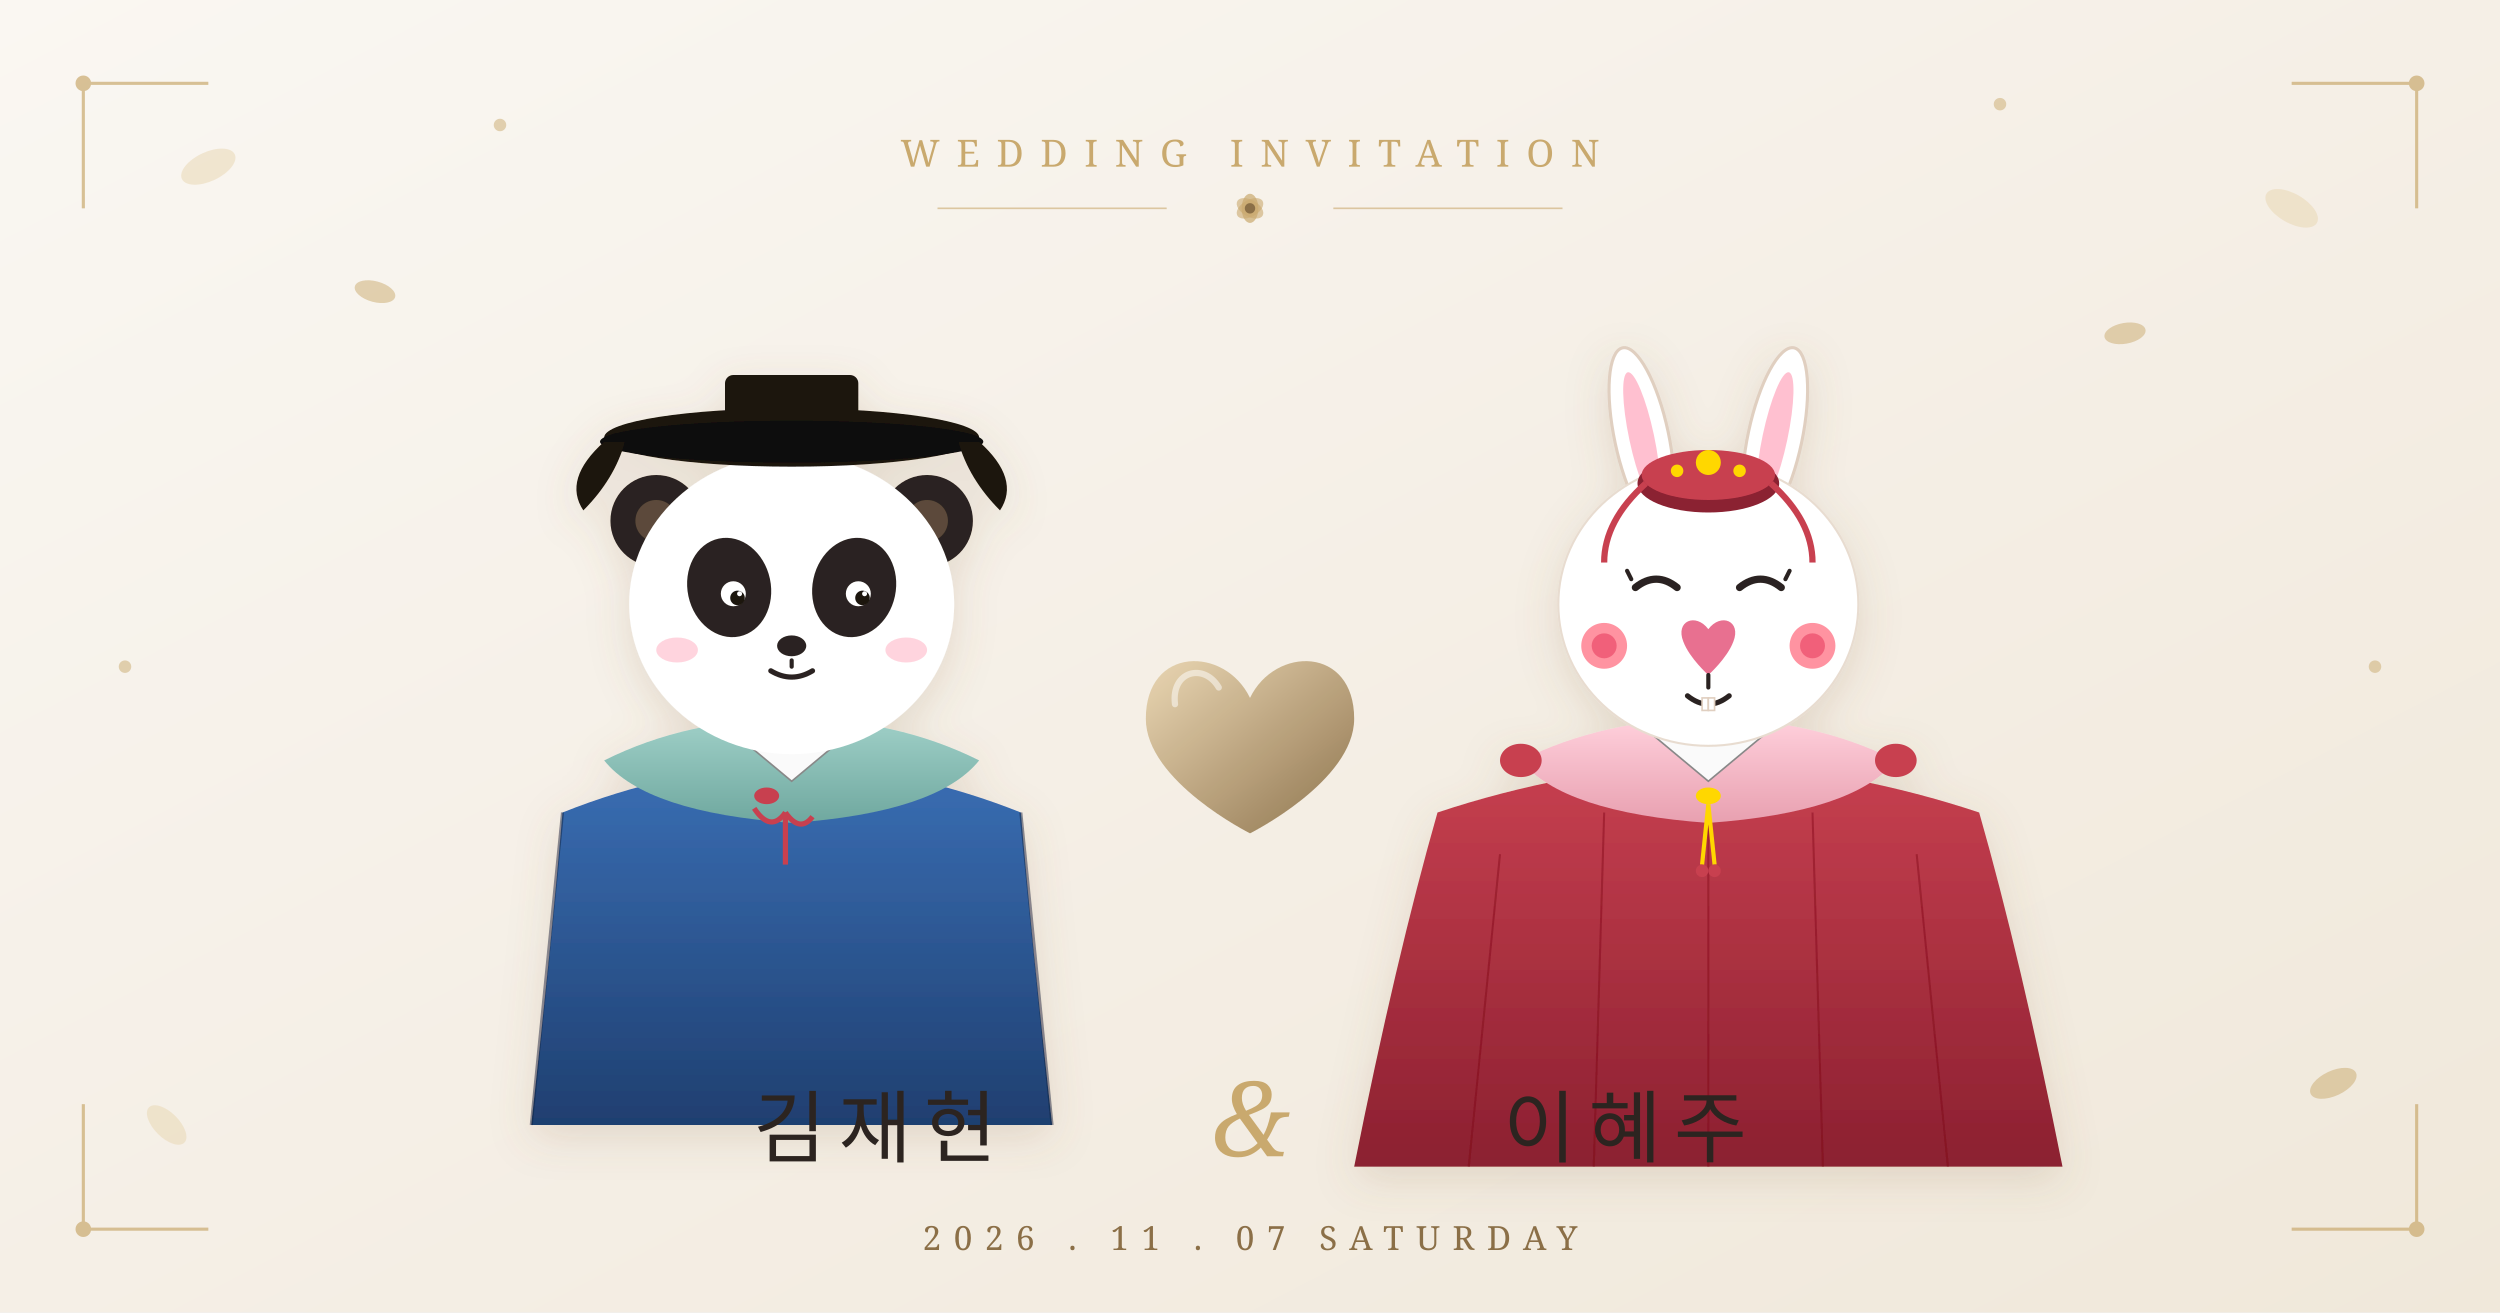
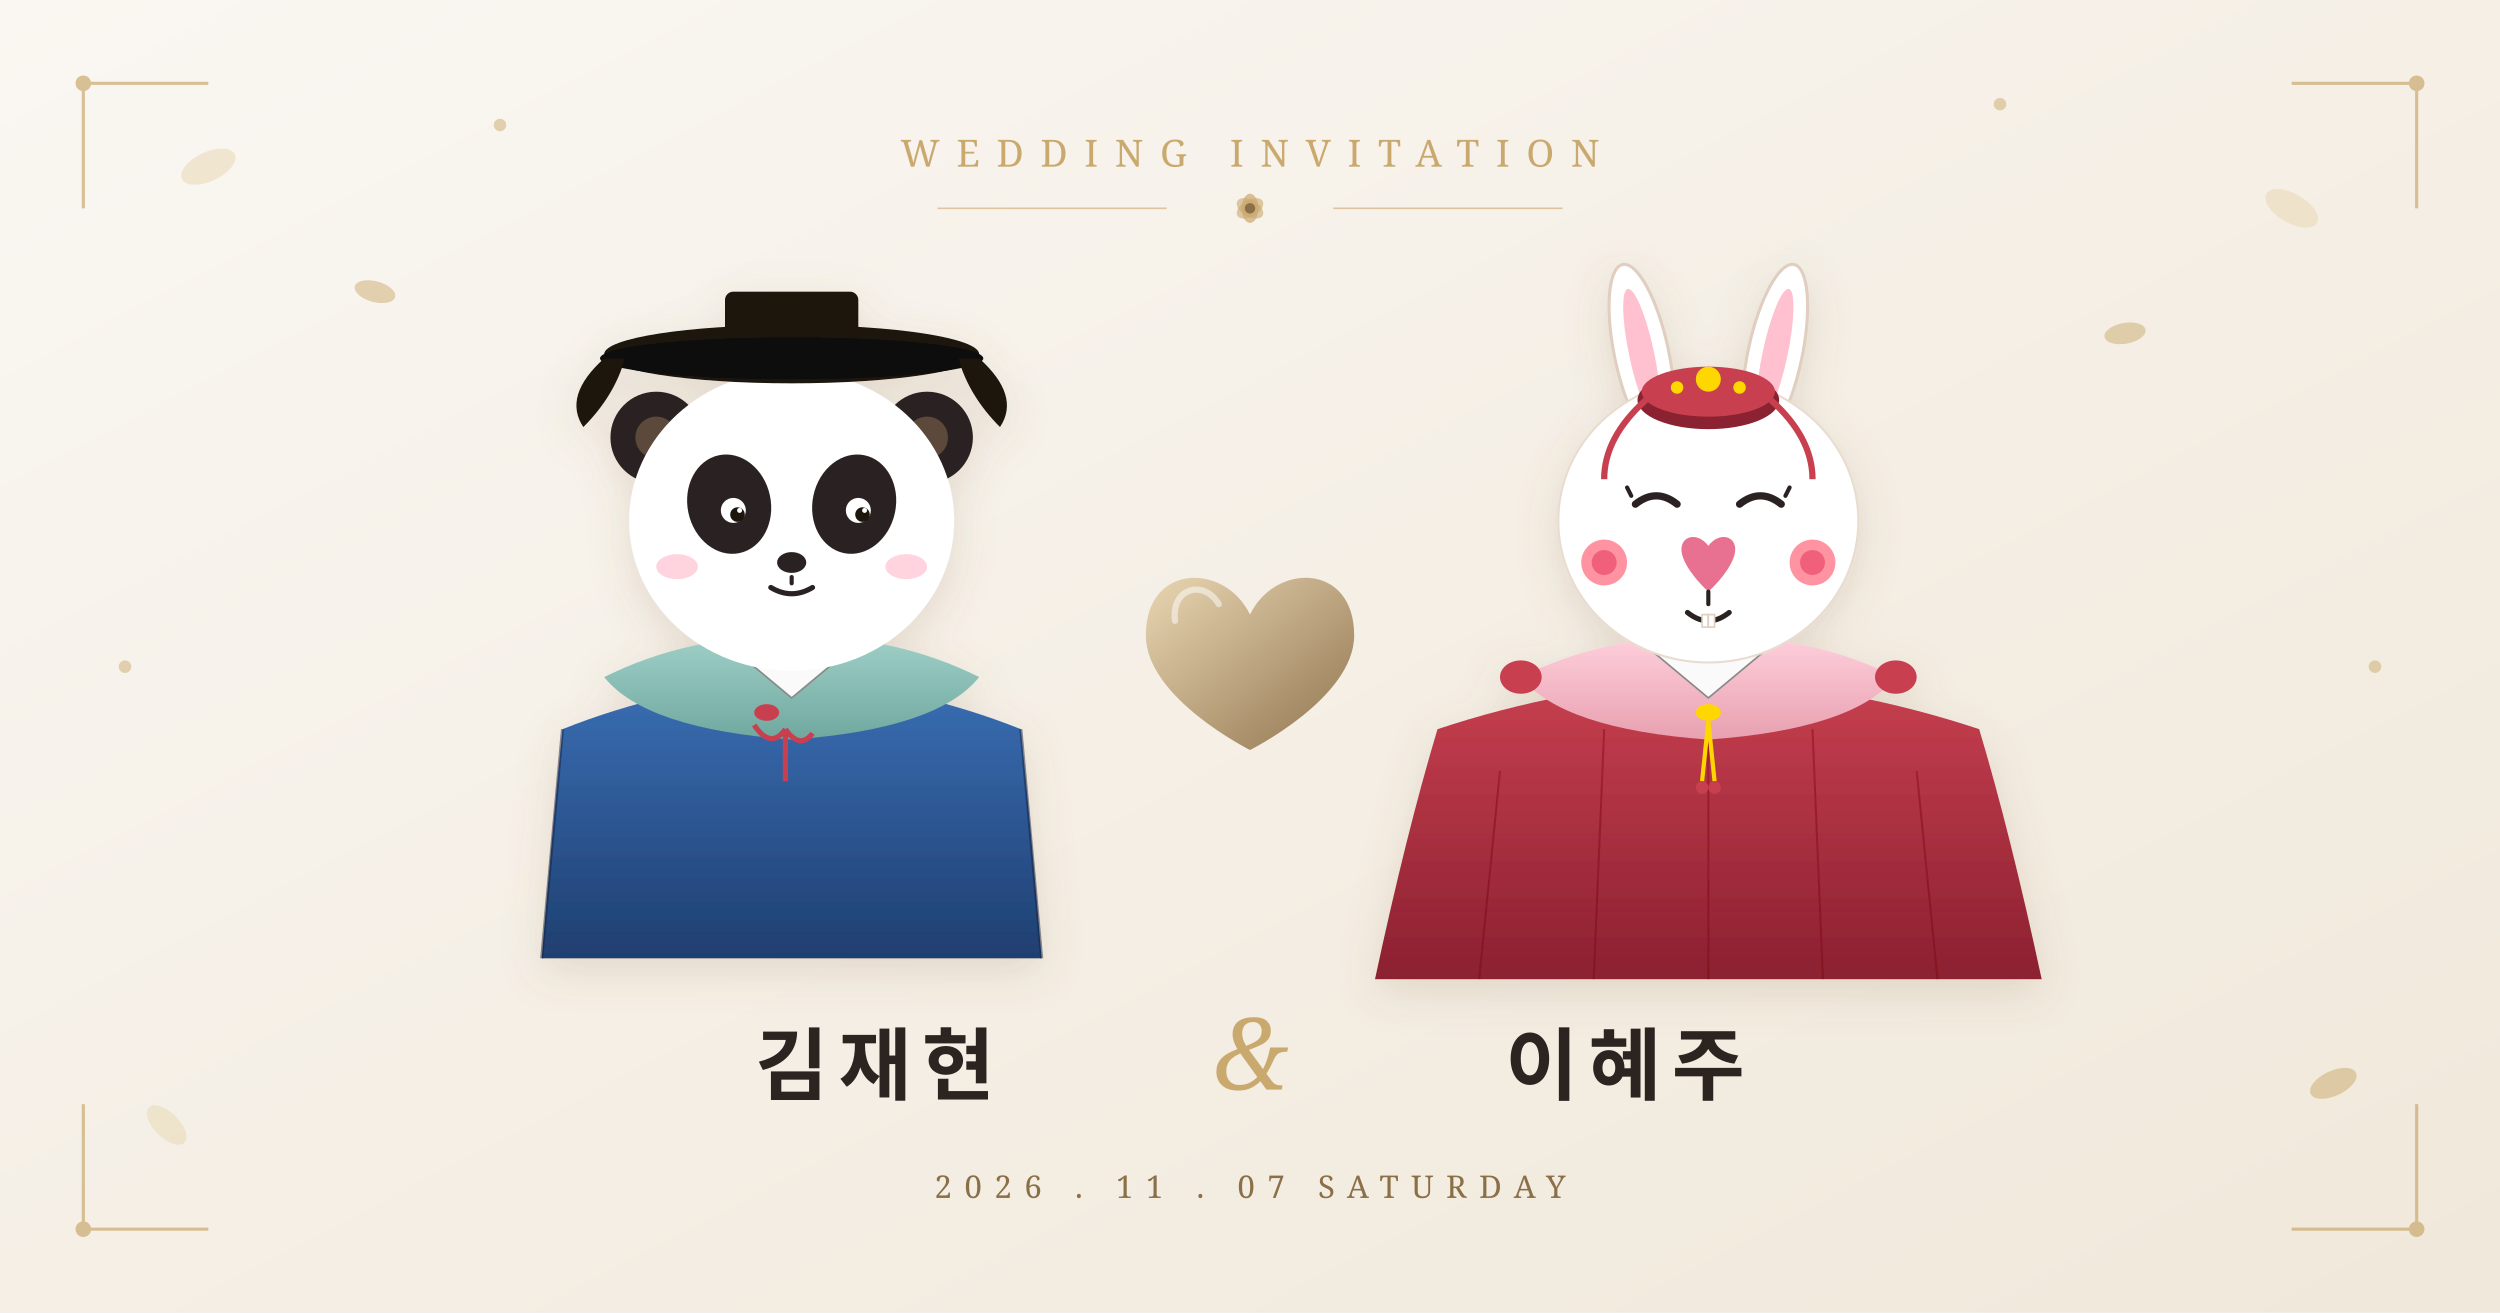
<svg xmlns="http://www.w3.org/2000/svg" viewBox="0 0 1200 630" width="1200" height="630">
  <defs>
    <linearGradient id="bgGrad" x1="0%" y1="0%" x2="100%" y2="100%">
      <stop offset="0%" stop-color="#FAF7F2" />
      <stop offset="50%" stop-color="#F5EFE6" />
      <stop offset="100%" stop-color="#F0E8DA" />
    </linearGradient>
    <linearGradient id="goldGrad" x1="0%" y1="0%" x2="100%" y2="100%">
      <stop offset="0%" stop-color="#E8D5B0" />
      <stop offset="100%" stop-color="#8B6F47" />
    </linearGradient>
    <linearGradient id="hanbokPink" x1="0%" y1="0%" x2="0%" y2="100%">
      <stop offset="0%" stop-color="#FFD0DC" />
      <stop offset="100%" stop-color="#E8A0B0" />
    </linearGradient>
    <linearGradient id="hanbokRed" x1="0%" y1="0%" x2="0%" y2="100%">
      <stop offset="0%" stop-color="#C84050" />
      <stop offset="100%" stop-color="#8B2030" />
    </linearGradient>
    <linearGradient id="hanbokBlue" x1="0%" y1="0%" x2="0%" y2="100%">
      <stop offset="0%" stop-color="#3A6FB5" />
      <stop offset="100%" stop-color="#1F3F70" />
    </linearGradient>
    <linearGradient id="hanbokTeal" x1="0%" y1="0%" x2="0%" y2="100%">
      <stop offset="0%" stop-color="#A0D0C8" />
      <stop offset="100%" stop-color="#6FA89F" />
    </linearGradient>
    <filter id="softShadow" x="-20%" y="-20%" width="140%" height="140%">
      <feDropShadow dx="0" dy="6" stdDeviation="10" flood-color="rgba(139,111,71,0.18)" />
    </filter>
  </defs>
  <rect width="1200" height="630" fill="url(#bgGrad)" />
  <g opacity="0.5">
    <ellipse cx="100" cy="80" rx="14" ry="7" fill="#E8D5B0" transform="rotate(-25,100,80)" />
    <ellipse cx="180" cy="140" rx="10" ry="5" fill="#C9A96E" transform="rotate(15,180,140)" />
    <ellipse cx="1100" cy="100" rx="14" ry="7" fill="#E8D5B0" transform="rotate(30,1100,100)" />
    <ellipse cx="1020" cy="160" rx="10" ry="5" fill="#C9A96E" transform="rotate(-10,1020,160)" />
    <ellipse cx="80" cy="540" rx="12" ry="6" fill="#E8D5B0" transform="rotate(45,80,540)" />
    <ellipse cx="1120" cy="520" rx="12" ry="6" fill="#C9A96E" transform="rotate(-25,1120,520)" />
    <circle cx="240" cy="60" r="3" fill="#C9A96E" />
    <circle cx="960" cy="50" r="3" fill="#C9A96E" />
    <circle cx="60" cy="320" r="3" fill="#C9A96E" />
    <circle cx="1140" cy="320" r="3" fill="#C9A96E" />
  </g>
  <g stroke="#C9A96E" stroke-width="1.5" fill="none" opacity="0.7">
    <path d="M40 40 L40 100 M40 40 L100 40" />
    <path d="M1160 40 L1160 100 M1160 40 L1100 40" />
    <path d="M40 590 L40 530 M40 590 L100 590" />
    <path d="M1160 590 L1160 530 M1160 590 L1100 590" />
    <circle cx="40" cy="40" r="3" fill="#C9A96E" />
    <circle cx="1160" cy="40" r="3" fill="#C9A96E" />
    <circle cx="40" cy="590" r="3" fill="#C9A96E" />
    <circle cx="1160" cy="590" r="3" fill="#C9A96E" />
  </g>
  <text x="600" y="80" text-anchor="middle" font-family="Georgia, serif" font-size="18" letter-spacing="8" fill="#C9A96E">WEDDING INVITATION</text>
  <line x1="450" y1="100" x2="560" y2="100" stroke="#C9A96E" stroke-width="0.8" opacity="0.6" />
  <line x1="640" y1="100" x2="750" y2="100" stroke="#C9A96E" stroke-width="0.8" opacity="0.6" />
  <g transform="translate(600, 100)">
    <ellipse cx="0" cy="0" rx="4" ry="7" fill="#C9A96E" opacity="0.7" />
    <ellipse cx="0" cy="0" rx="4" ry="7" fill="#C9A96E" opacity="0.6" transform="rotate(60)" />
    <ellipse cx="0" cy="0" rx="4" ry="7" fill="#C9A96E" opacity="0.6" transform="rotate(120)" />
    <circle cx="0" cy="0" r="2.5" fill="#8B6F47" />
  </g>
-   <g transform="translate(380, 360)" filter="url(#softShadow)">
-     <path d="M-110,30 Q-115,90 -125,180 L125,180 Q115,90 110,30 Q60,10 0,5 Q-60,10 -110,30 Z" fill="url(#hanbokBlue)" />
-     <path d="M-110,30 L-125,180 M110,30 L125,180" stroke="#0F2240" stroke-width="1.5" fill="none" opacity="0.5" />
+   <g transform="translate(380, 320)" filter="url(#softShadow)">
+     <path d="M-110,30 Q-115,80 -120,140 L120,140 Q115,80 110,30 Q60,10 0,5 Q-60,10 -110,30 Z" fill="url(#hanbokBlue)" />
+     <path d="M-110,30 L-120,140 M110,30 L120,140" stroke="#0F2240" stroke-width="1.5" fill="none" opacity="0.5" />
    <path d="M-90,5 Q-50,-15 0,-15 Q50,-15 90,5 Q70,30 0,35 Q-70,30 -90,5 Z" fill="url(#hanbokTeal)" />
    <path d="M-30,-10 L0,15 L30,-10 Z" fill="#FAFAFA" stroke="#888" stroke-width="0.8" />
    <ellipse cx="-12" cy="22" rx="6" ry="4" fill="#C84050" />
    <path d="M-18,28 Q-10,40 -3,30 M-3,30 Q4,40 10,32" stroke="#C84050" stroke-width="2.5" fill="none" />
    <path d="M-3,30 L-3,55" stroke="#C84050" stroke-width="2.5" />
    <rect x="-12" y="-30" width="24" height="22" rx="6" fill="#FFFFFF" />
    <ellipse cx="-65" cy="-110" rx="22" ry="22" fill="#2C2420" />
    <ellipse cx="65" cy="-110" rx="22" ry="22" fill="#2C2420" />
    <ellipse cx="-65" cy="-110" rx="10" ry="10" fill="#5C4A3A" />
    <ellipse cx="65" cy="-110" rx="10" ry="10" fill="#5C4A3A" />
    <ellipse cx="0" cy="-70" rx="78" ry="72" fill="#FFFFFF" />
    <ellipse cx="0" cy="-150" rx="90" ry="14" fill="#1A1410" />
    <rect x="-32" y="-180" width="64" height="32" rx="4" fill="#1A1410" />
    <ellipse cx="0" cy="-148" rx="92" ry="10" fill="#0A0808" />
    <path d="M-90,-148 Q-110,-130 -100,-115 Q-85,-130 -80,-148" fill="#1A1410" />
    <path d="M90,-148 Q110,-130 100,-115 Q85,-130 80,-148" fill="#1A1410" />
    <ellipse cx="-30" cy="-78" rx="20" ry="24" fill="#2C2420" transform="rotate(-12,-30,-78)" />
    <ellipse cx="30" cy="-78" rx="20" ry="24" fill="#2C2420" transform="rotate(12,30,-78)" />
    <circle cx="-28" cy="-75" r="6" fill="#FFFFFF" />
    <circle cx="32" cy="-75" r="6" fill="#FFFFFF" />
    <circle cx="-26" cy="-73" r="3.5" fill="#1A1410" />
    <circle cx="34" cy="-73" r="3.5" fill="#1A1410" />
    <circle cx="-25" cy="-75" r="1.2" fill="#FFFFFF" />
    <circle cx="35" cy="-75" r="1.2" fill="#FFFFFF" />
    <ellipse cx="0" cy="-50" rx="7" ry="5" fill="#2C2420" />
    <path d="M-10,-38 Q0,-32 10,-38" stroke="#2C2420" stroke-width="2.5" fill="none" stroke-linecap="round" />
    <path d="M0,-43 L0,-40" stroke="#2C2420" stroke-width="2" stroke-linecap="round" />
    <ellipse cx="-55" cy="-48" rx="10" ry="6" fill="#FFB8C8" opacity="0.6" />
    <ellipse cx="55" cy="-48" rx="10" ry="6" fill="#FFB8C8" opacity="0.6" />
  </g>
-   <g transform="translate(820, 360)" filter="url(#softShadow)">
-     <path d="M-130,30 Q-150,100 -170,200 L170,200 Q150,100 130,30 Q70,10 0,5 Q-70,10 -130,30 Z" fill="url(#hanbokRed)" />
-     <path d="M-100,50 L-115,200 M-50,30 L-55,200 M0,28 L0,200 M50,30 L55,200 M100,50 L115,200" stroke="#7A0010" stroke-width="1" fill="none" opacity="0.4" />
+   <g transform="translate(820, 320)" filter="url(#softShadow)">
+     <path d="M-130,30 Q-145,80 -160,150 L160,150 Q145,80 130,30 Q70,10 0,5 Q-70,10 -130,30 Z" fill="url(#hanbokRed)" />
+     <path d="M-100,50 L-110,150 M-50,30 L-55,150 M0,28 L0,150 M50,30 L55,150 M100,50 L110,150" stroke="#7A0010" stroke-width="1" fill="none" opacity="0.4" />
    <path d="M-90,5 Q-50,-15 0,-15 Q50,-15 90,5 Q70,30 0,35 Q-70,30 -90,5 Z" fill="url(#hanbokPink)" />
    <path d="M-30,-10 L0,15 L30,-10 Z" fill="#FAFAFA" stroke="#888" stroke-width="0.8" />
    <ellipse cx="-90" cy="5" rx="10" ry="8" fill="#C84050" />
    <ellipse cx="90" cy="5" rx="10" ry="8" fill="#C84050" />
    <ellipse cx="0" cy="22" rx="6" ry="4" fill="#FFD700" />
    <path d="M0,26 L-3,55 M0,26 L3,55" stroke="#FFD700" stroke-width="2" />
    <circle cx="-3" cy="58" r="3" fill="#C84050" />
    <circle cx="3" cy="58" r="3" fill="#C84050" />
    <rect x="-12" y="-30" width="24" height="22" rx="6" fill="#FFFFFF" />
    <ellipse cx="-32" cy="-150" rx="13" ry="44" fill="#FFFFFF" stroke="#E0CFC0" stroke-width="1.5" transform="rotate(-12,-32,-150)" />
    <ellipse cx="32" cy="-150" rx="13" ry="44" fill="#FFFFFF" stroke="#E0CFC0" stroke-width="1.5" transform="rotate(12,32,-150)" />
    <ellipse cx="-32" cy="-150" rx="6" ry="32" fill="#FFC0D0" transform="rotate(-12,-32,-150)" />
    <ellipse cx="32" cy="-150" rx="6" ry="32" fill="#FFC0D0" transform="rotate(12,32,-150)" />
    <ellipse cx="0" cy="-70" rx="72" ry="68" fill="#FFFFFF" stroke="#E8DCD0" stroke-width="1" />
    <ellipse cx="0" cy="-128" rx="34" ry="14" fill="#8B2030" />
    <ellipse cx="0" cy="-132" rx="32" ry="12" fill="#C84050" />
    <circle cx="0" cy="-138" r="6" fill="#FFD700" />
    <circle cx="-15" cy="-134" r="3" fill="#FFD700" />
    <circle cx="15" cy="-134" r="3" fill="#FFD700" />
    <path d="M-30,-128 Q-50,-110 -50,-90" stroke="#C84050" stroke-width="3" fill="none" />
    <path d="M30,-128  Q50,-110  50,-90" stroke="#C84050" stroke-width="3" fill="none" />
    <path d="M-35,-78 Q-25,-86 -15,-78" stroke="#2C2420" stroke-width="3.5" fill="none" stroke-linecap="round" />
    <path d="M15,-78 Q25,-86 35,-78" stroke="#2C2420" stroke-width="3.5" fill="none" stroke-linecap="round" />
    <path d="M-37,-82 L-39,-86" stroke="#2C2420" stroke-width="2" stroke-linecap="round" />
    <path d="M37,-82  L39,-86" stroke="#2C2420" stroke-width="2" stroke-linecap="round" />
    <path d="M0,-58 C-6,-66 -16,-62 -12,-52 C-9,-44 0,-36 0,-36 C0,-36 9,-44 12,-52 C16,-62 6,-66 0,-58Z" fill="#E87090" />
    <path d="M0,-36 L0,-30" stroke="#2C2420" stroke-width="2" stroke-linecap="round" />
    <path d="M-10,-26 Q0,-18 10,-26" stroke="#2C2420" stroke-width="2.5" fill="none" stroke-linecap="round" />
    <rect x="-3" y="-25" width="3" height="6" fill="#FFFFFF" stroke="#E0CFC0" stroke-width="0.8" />
    <rect x="0" y="-25" width="3" height="6" fill="#FFFFFF" stroke="#E0CFC0" stroke-width="0.8" />
    <circle cx="-50" cy="-50" r="11" fill="#FF8090" opacity="0.85" />
    <circle cx="50" cy="-50" r="11" fill="#FF8090" opacity="0.85" />
    <circle cx="-50" cy="-50" r="6" fill="#E84060" opacity="0.6" />
    <circle cx="50" cy="-50" r="6" fill="#E84060" opacity="0.6" />
  </g>
-   <g transform="translate(600, 360)">
+   <g transform="translate(600, 320)">
    <path d="M0,-25 C-12,-50 -50,-50 -50,-15 C-50,15 0,40 0,40 C0,40 50,15 50,-15 C50,-50 12,-50 0,-25Z" fill="url(#goldGrad)" opacity="0.95" />
    <path d="M-15,-30 C-22,-42 -38,-38 -36,-22" stroke="#FFFFFF" stroke-width="3" fill="none" opacity="0.5" stroke-linecap="round" />
  </g>
-   <g transform="translate(600, 555)">
-     <text x="-180" y="0" text-anchor="middle" font-family="'Noto Serif KR', serif" font-size="38" font-weight="500" fill="#2C2420" letter-spacing="6">김재현</text>
-     <text x="0" y="0" text-anchor="middle" font-family="'Cormorant Garamond', Georgia, serif" font-style="italic" font-size="50" font-weight="300" fill="#C9A96E">&amp;</text>
-     <text x="180" y="0" text-anchor="middle" font-family="'Noto Serif KR', serif" font-size="38" font-weight="500" fill="#2C2420" letter-spacing="6">이혜주</text>
+   <g transform="translate(600, 525)">
+     <text x="-180" y="0" text-anchor="middle" font-family="'Noto Serif KR', 'Malgun Gothic', sans-serif" font-size="38" font-weight="600" fill="#2C2420" letter-spacing="5">김재현</text>
+     <text x="0" y="-2" text-anchor="middle" font-family="Georgia, serif" font-style="italic" font-size="48" font-weight="400" fill="#C9A96E">&amp;</text>
+     <text x="180" y="0" text-anchor="middle" font-family="'Noto Serif KR', 'Malgun Gothic', sans-serif" font-size="38" font-weight="600" fill="#2C2420" letter-spacing="5">이혜주</text>
  </g>
-   <text x="600" y="600" text-anchor="middle" font-family="Georgia, serif" font-size="16" fill="#8B6F47" letter-spacing="6">2026 . 11 . 07  SATURDAY</text>
+   <text x="600" y="575" text-anchor="middle" font-family="Georgia, serif" font-size="15" fill="#8B6F47" letter-spacing="6">2026 . 11 . 07  SATURDAY</text>
</svg>
